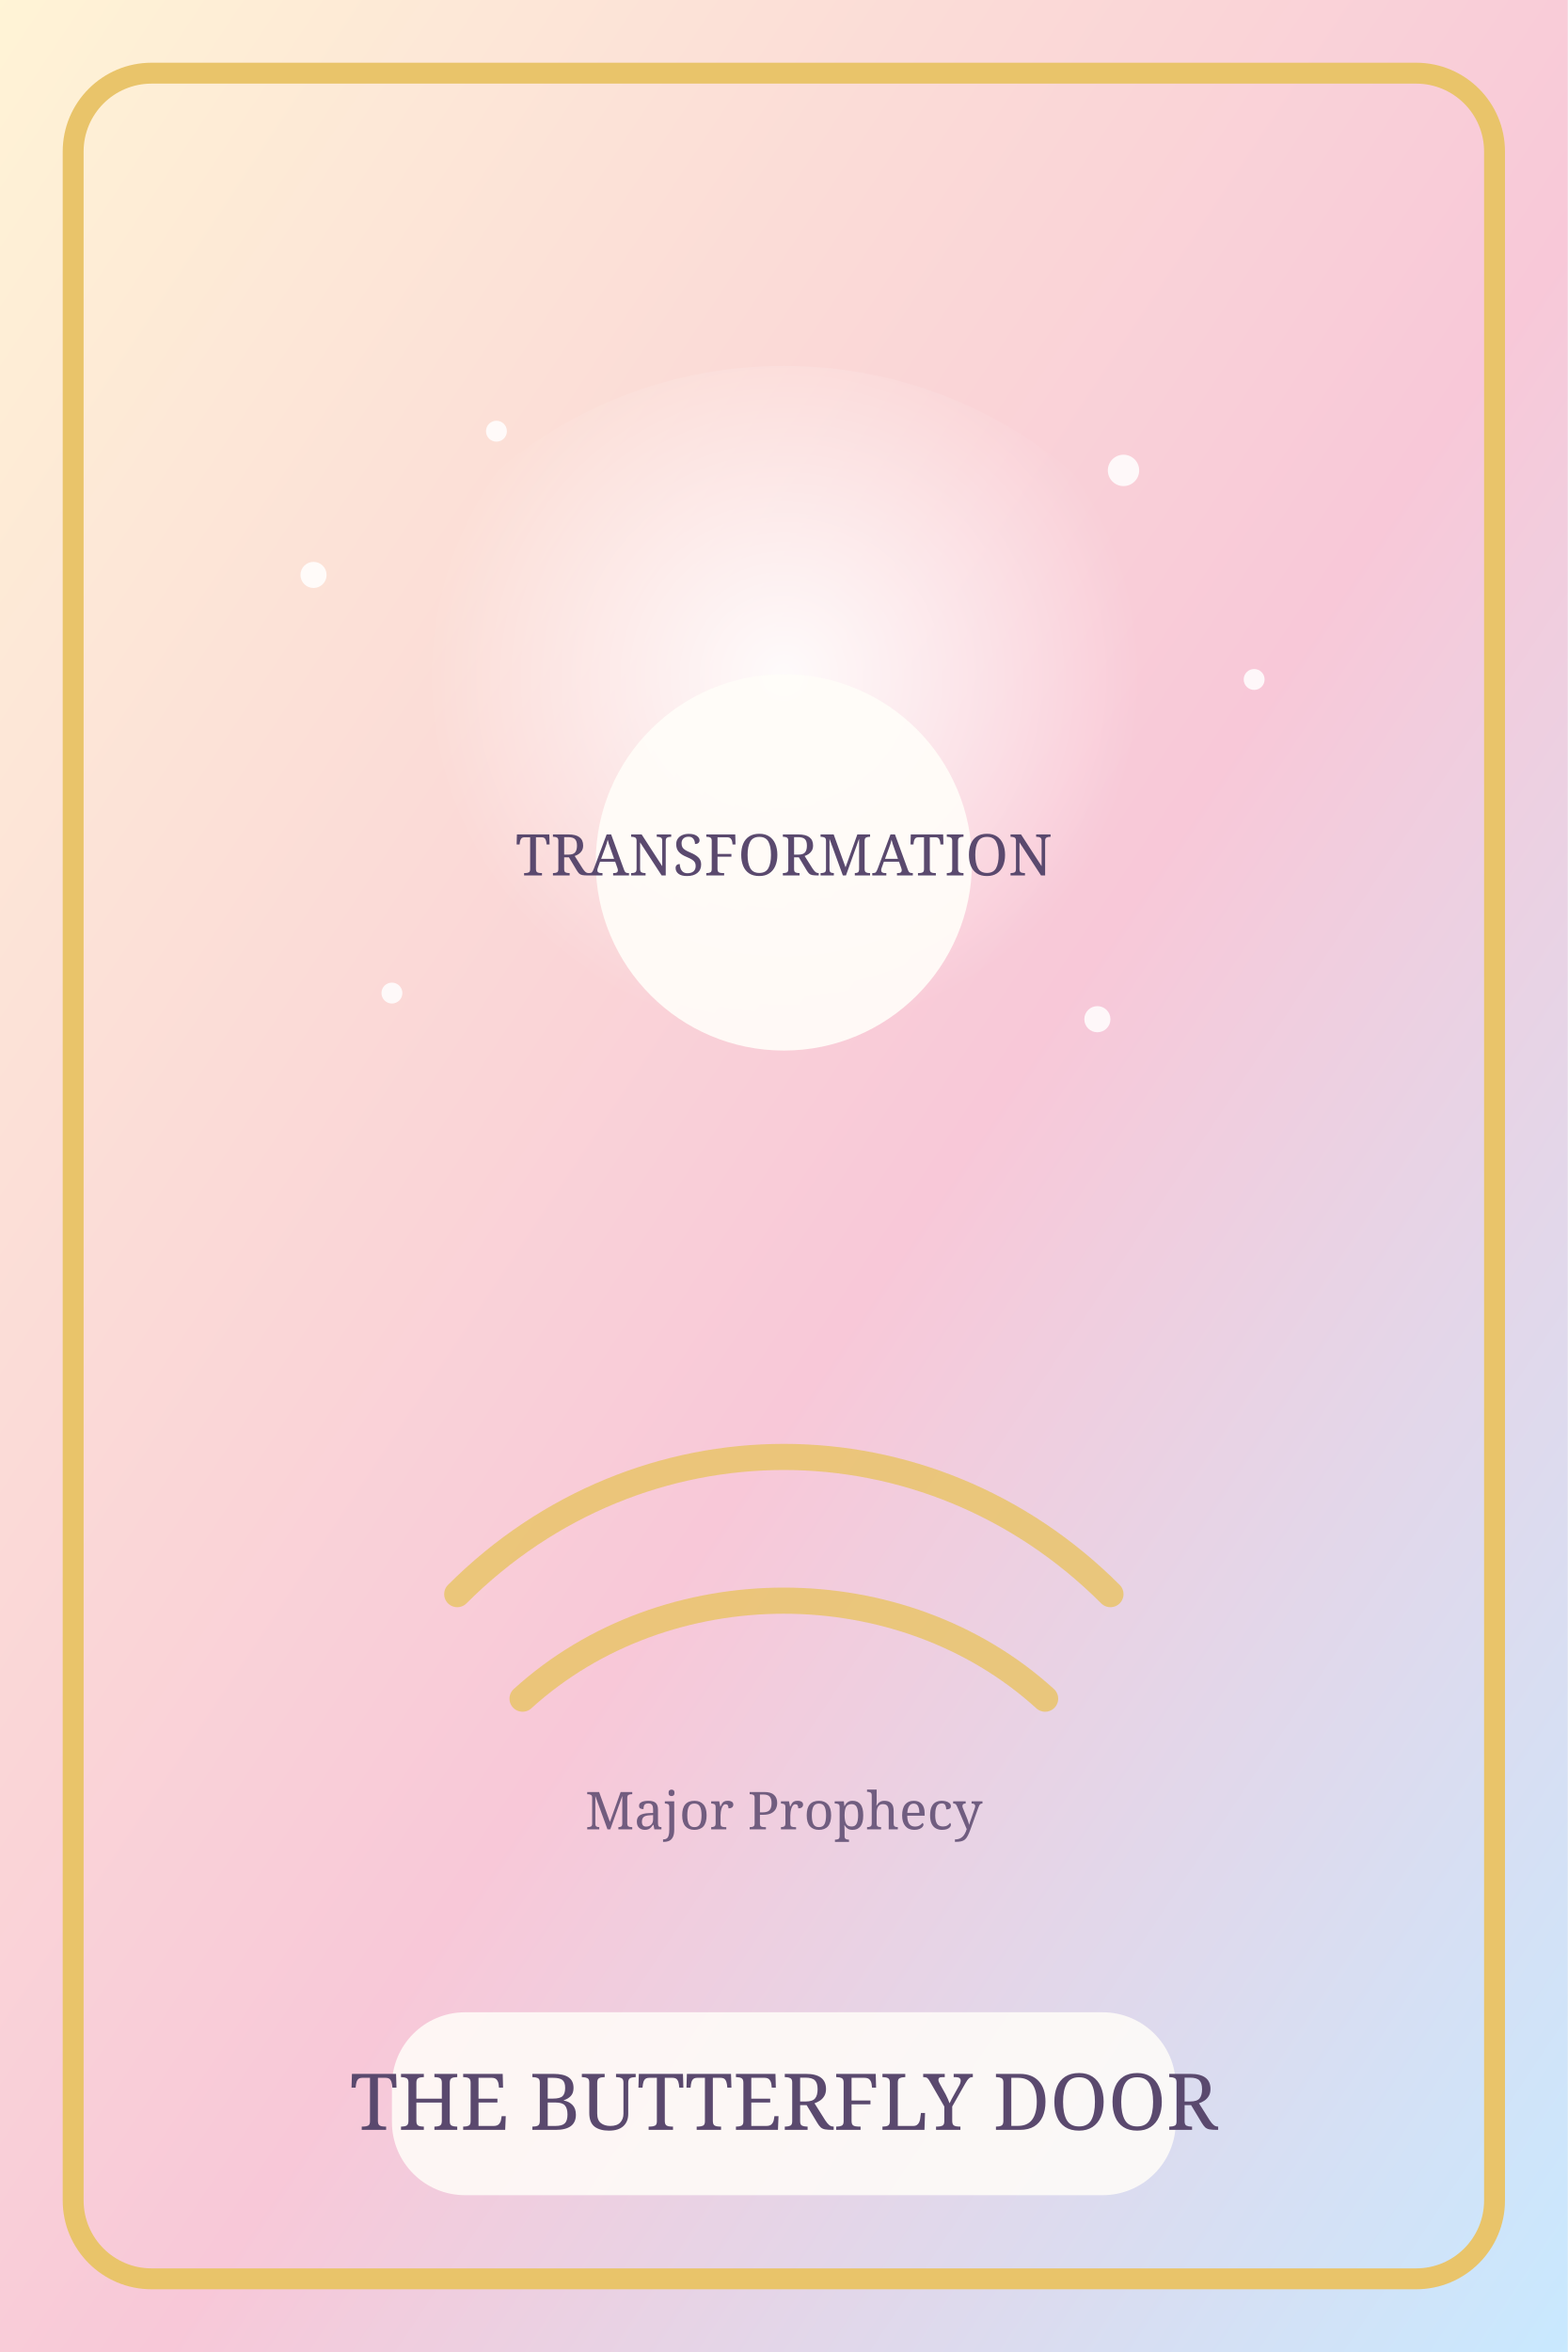
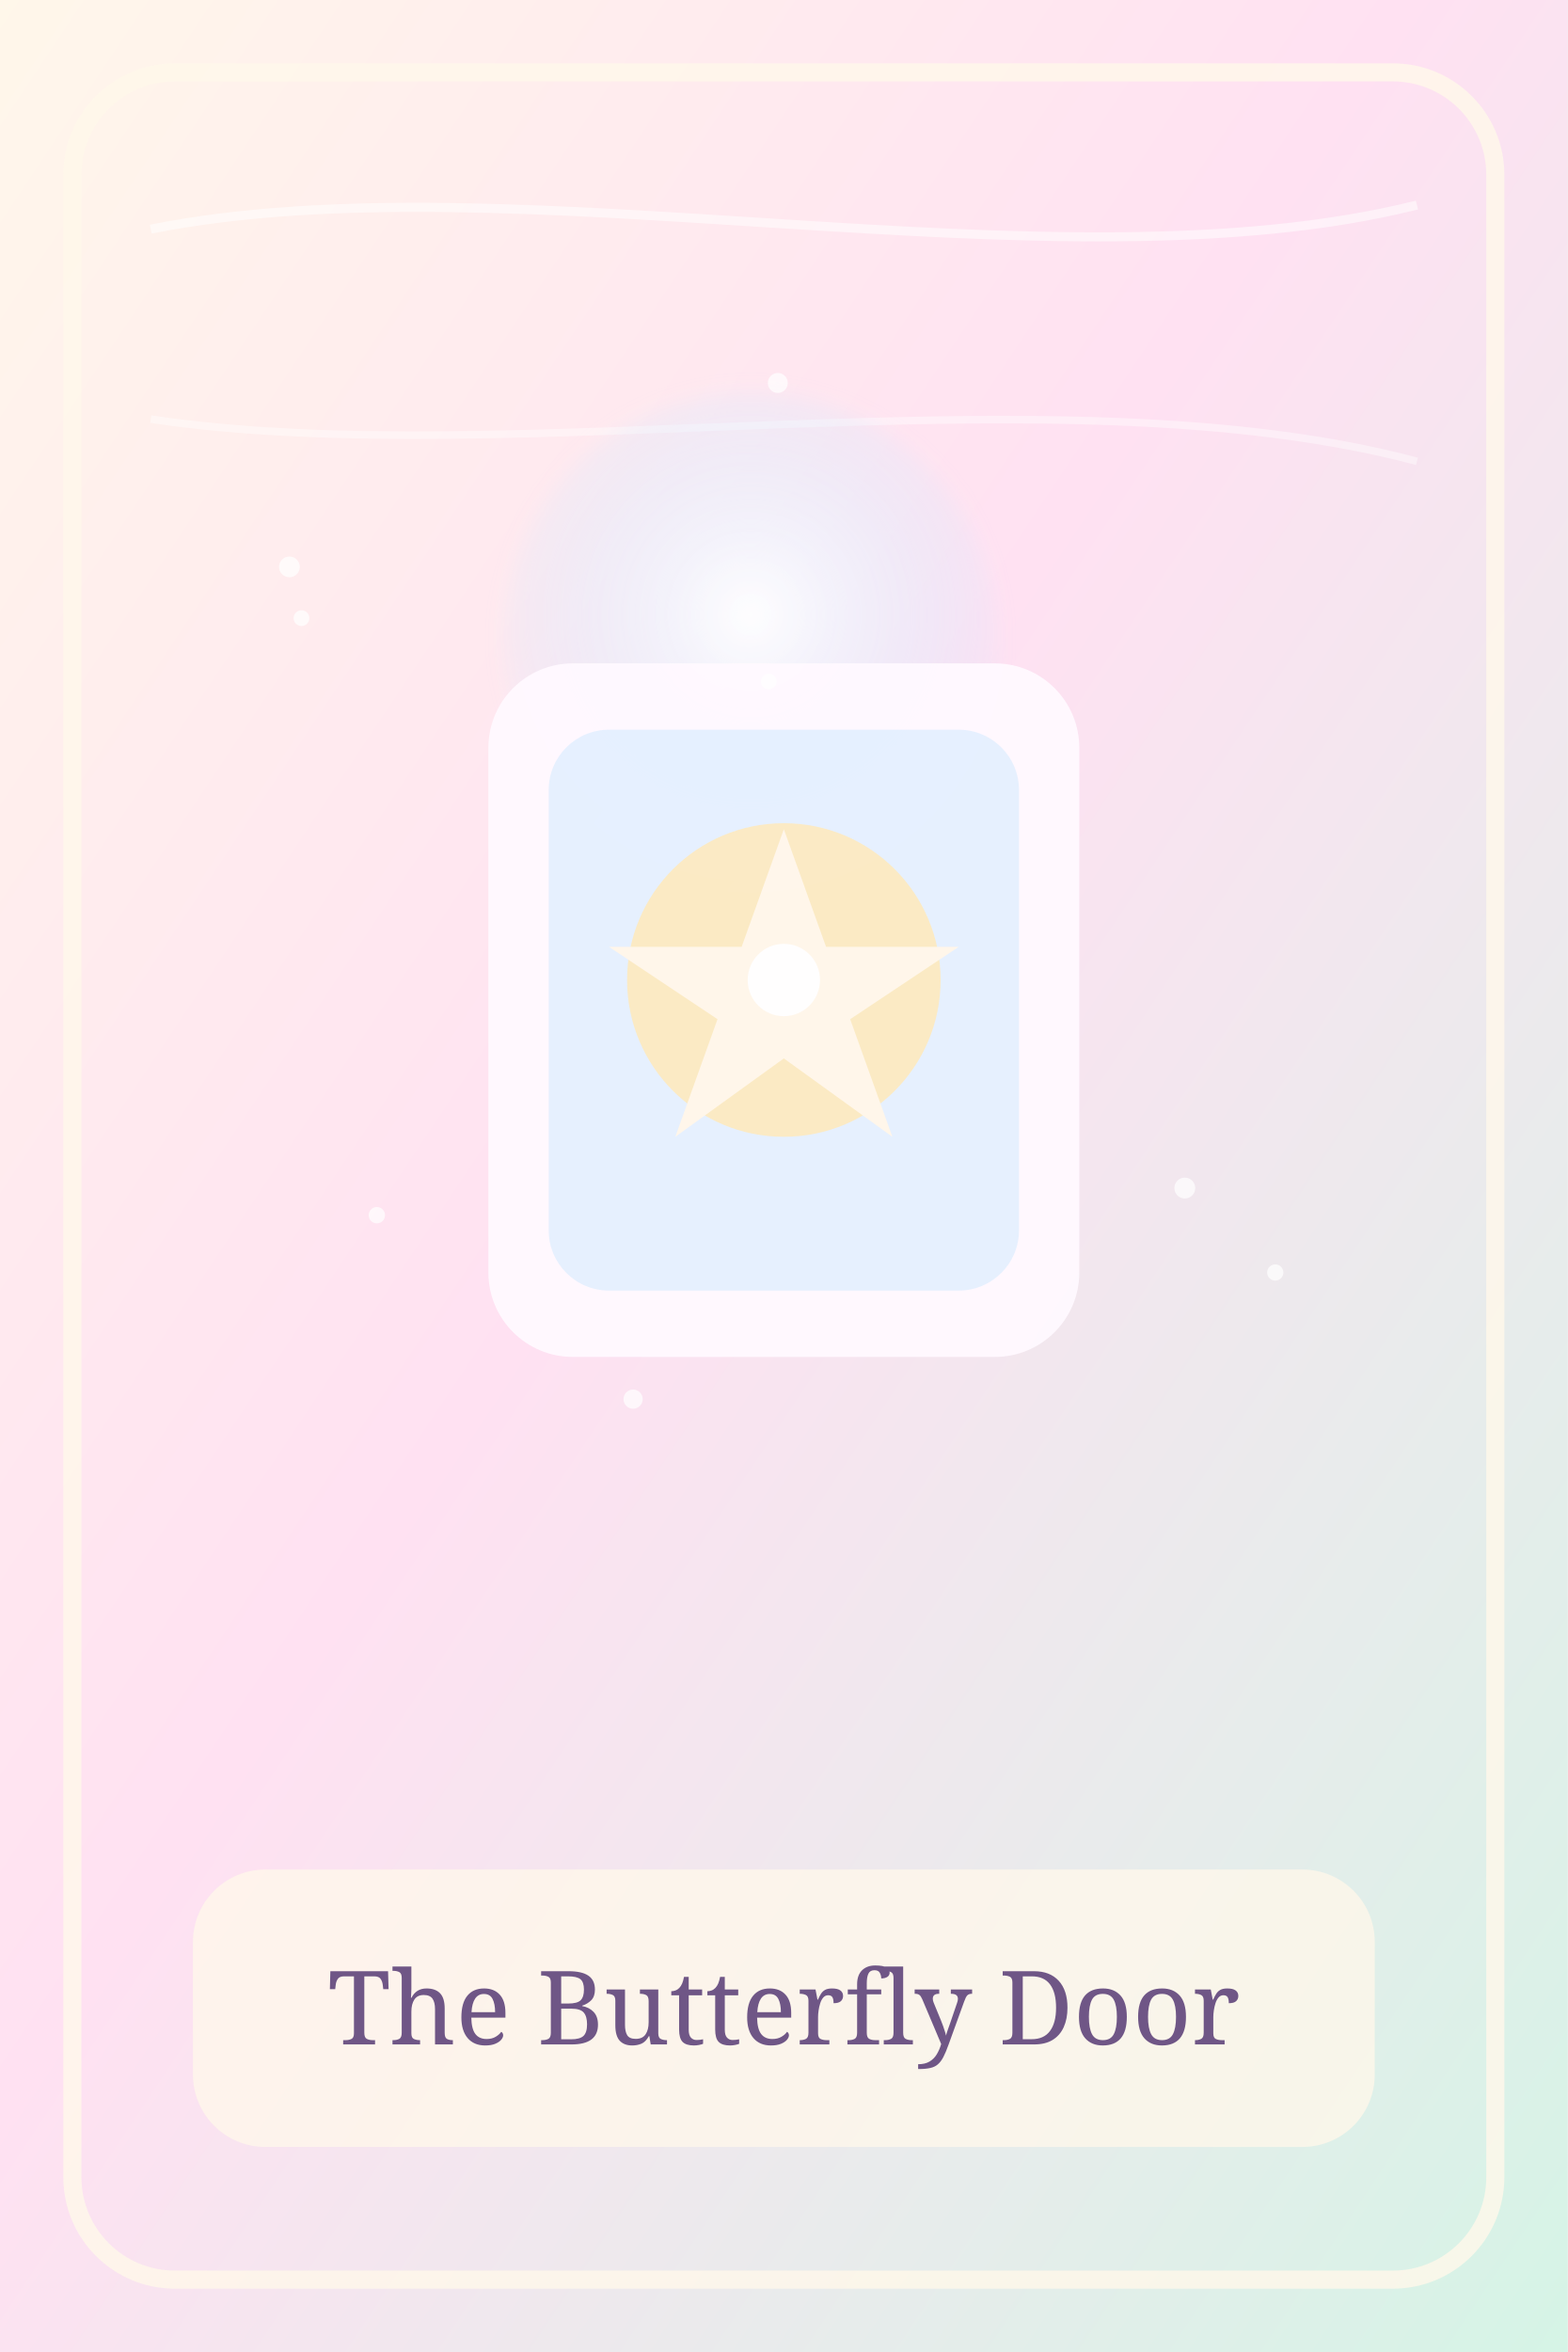
- <svg xmlns="http://www.w3.org/2000/svg" viewBox="0 0 600 900" role="img" aria-label="The Butterfly Door tarot card art">
+ <svg xmlns="http://www.w3.org/2000/svg" viewBox="0 0 520 780" role="img" aria-labelledby="t d">
  <defs>
    <linearGradient id="bg" x1="0" y1="0" x2="1" y2="1">
-       <stop offset="0%" stop-color="#fff4d6" />
-       <stop offset="55%" stop-color="#f8c8d8" />
-       <stop offset="100%" stop-color="#c8e9ff" />
+       <stop offset="0%" stop-color="#fff7ea" />
+       <stop offset="45%" stop-color="#ffe1f2" />
+       <stop offset="100%" stop-color="#d5f4e6" />
    </linearGradient>
-     <radialGradient id="halo" cx="50%" cy="35%" r="40%">
-       <stop offset="0%" stop-color="#ffffff" stop-opacity="0.9" />
-       <stop offset="100%" stop-color="#ffffff" stop-opacity="0" />
+     <radialGradient id="orb" cx="50%" cy="45%" r="50%">
+       <stop offset="0%" stop-color="#ffffff" stop-opacity="0.98" />
+       <stop offset="100%" stop-color="#cfe9ff" stop-opacity="0.15" />
    </radialGradient>
+     <filter id="soft" x="-20%" y="-20%" width="140%" height="140%">
+       <feGaussianBlur stdDeviation="3" />
+     </filter>
  </defs>
-   <rect width="600" height="900" fill="url(#bg)" />
-   <rect x="28" y="28" width="544" height="844" rx="30" fill="none" stroke="#e9c46a" stroke-width="8" />
-   <circle cx="300" cy="310" r="170" fill="url(#halo)" />
-   <g fill="#fff" opacity="0.85">
-     <circle cx="120" cy="220" r="5" />
-     <circle cx="190" cy="165" r="4" />
-     <circle cx="430" cy="180" r="6" />
-     <circle cx="480" cy="260" r="4" />
-     <circle cx="150" cy="380" r="4" />
-     <circle cx="420" cy="390" r="5" />
+   <rect width="520" height="780" fill="url(#bg)" />
+   <rect x="24" y="24" width="472" height="732" rx="34" fill="none" stroke="#fff8ea" stroke-width="6" opacity=".82" />
+   <path d="M50 76 C170 52,350 98,470 68" stroke="#fff" stroke-opacity=".52" stroke-width="3" fill="none" />
+   <path d="M50 139 C170 157,350 121,470 153" stroke="#fff" stroke-opacity=".4" stroke-width="2.5" fill="none" />
+   <circle cx="249" cy="212" r="82" fill="url(#orb)" filter="url(#soft)" />
+   <g opacity="0.96">
+     <rect x="162" y="220" width="196" height="230" rx="28" fill="#fff9ff" />
+     <rect x="182" y="242" width="156" height="186" rx="20" fill="#cfe9ff" opacity=".55" />
+     <circle cx="260" cy="325" r="52" fill="#ffe9b8" opacity=".85" />
+     <path d="M260 275 L274 314 L318 314 L282 338 L296 377 L260 351 L224 377 L238 338 L202 314 L246 314 Z" fill="#fff7ea" />
+     <circle cx="260" cy="325" r="12" fill="#fff" />
  </g>
-   <g stroke="#e9c46a" stroke-width="10" stroke-linecap="round" fill="none" opacity="0.85">
-     <path d="M175 610 C245 540, 355 540, 425 610" />
-     <path d="M200 650 C255 600, 345 600, 400 650" />
+   <g>
+     <circle cx="423" cy="422" r="2.69" fill="#fff" opacity=".72" />
+     <circle cx="393" cy="394" r="3.46" fill="#fff" opacity=".72" />
+     <circle cx="210" cy="464" r="3.18" fill="#fff" opacity=".72" />
+     <circle cx="258" cy="127" r="3.31" fill="#fff" opacity=".72" />
+     <circle cx="125" cy="403" r="2.71" fill="#fff" opacity=".72" />
+     <circle cx="96" cy="188" r="3.44" fill="#fff" opacity=".72" />
+     <circle cx="100" cy="205" r="2.61" fill="#fff" opacity=".72" />
+     <circle cx="255" cy="226" r="2.59" fill="#fff" opacity=".72" />
  </g>
-   <circle cx="300" cy="330" r="72" fill="#fffdf8" opacity="0.92" />
-   <text x="300" y="335" text-anchor="middle" font-family="Georgia, serif" font-size="22" fill="#5a496e">TRANSFORMATION</text>
-   <text x="300" y="700" text-anchor="middle" font-family="Georgia, serif" font-size="20" fill="#5a496e" opacity="0.85">Major Prophecy</text>
-   <rect x="150" y="770" width="300" height="70" rx="28" fill="#fffdf8" opacity="0.86" />
-   <text x="300" y="815" text-anchor="middle" font-family="Georgia, serif" font-size="30" fill="#5a496e">THE BUTTERFLY DOOR</text>
+   <rect x="64" y="620" width="392" height="92" rx="24" fill="#fff7ea" opacity=".78" />
+   <text x="260" y="678" text-anchor="middle" font-family="'Cormorant Garamond', Georgia, serif" font-size="34" fill="#6f5686">The Butterfly Door</text>
</svg>
